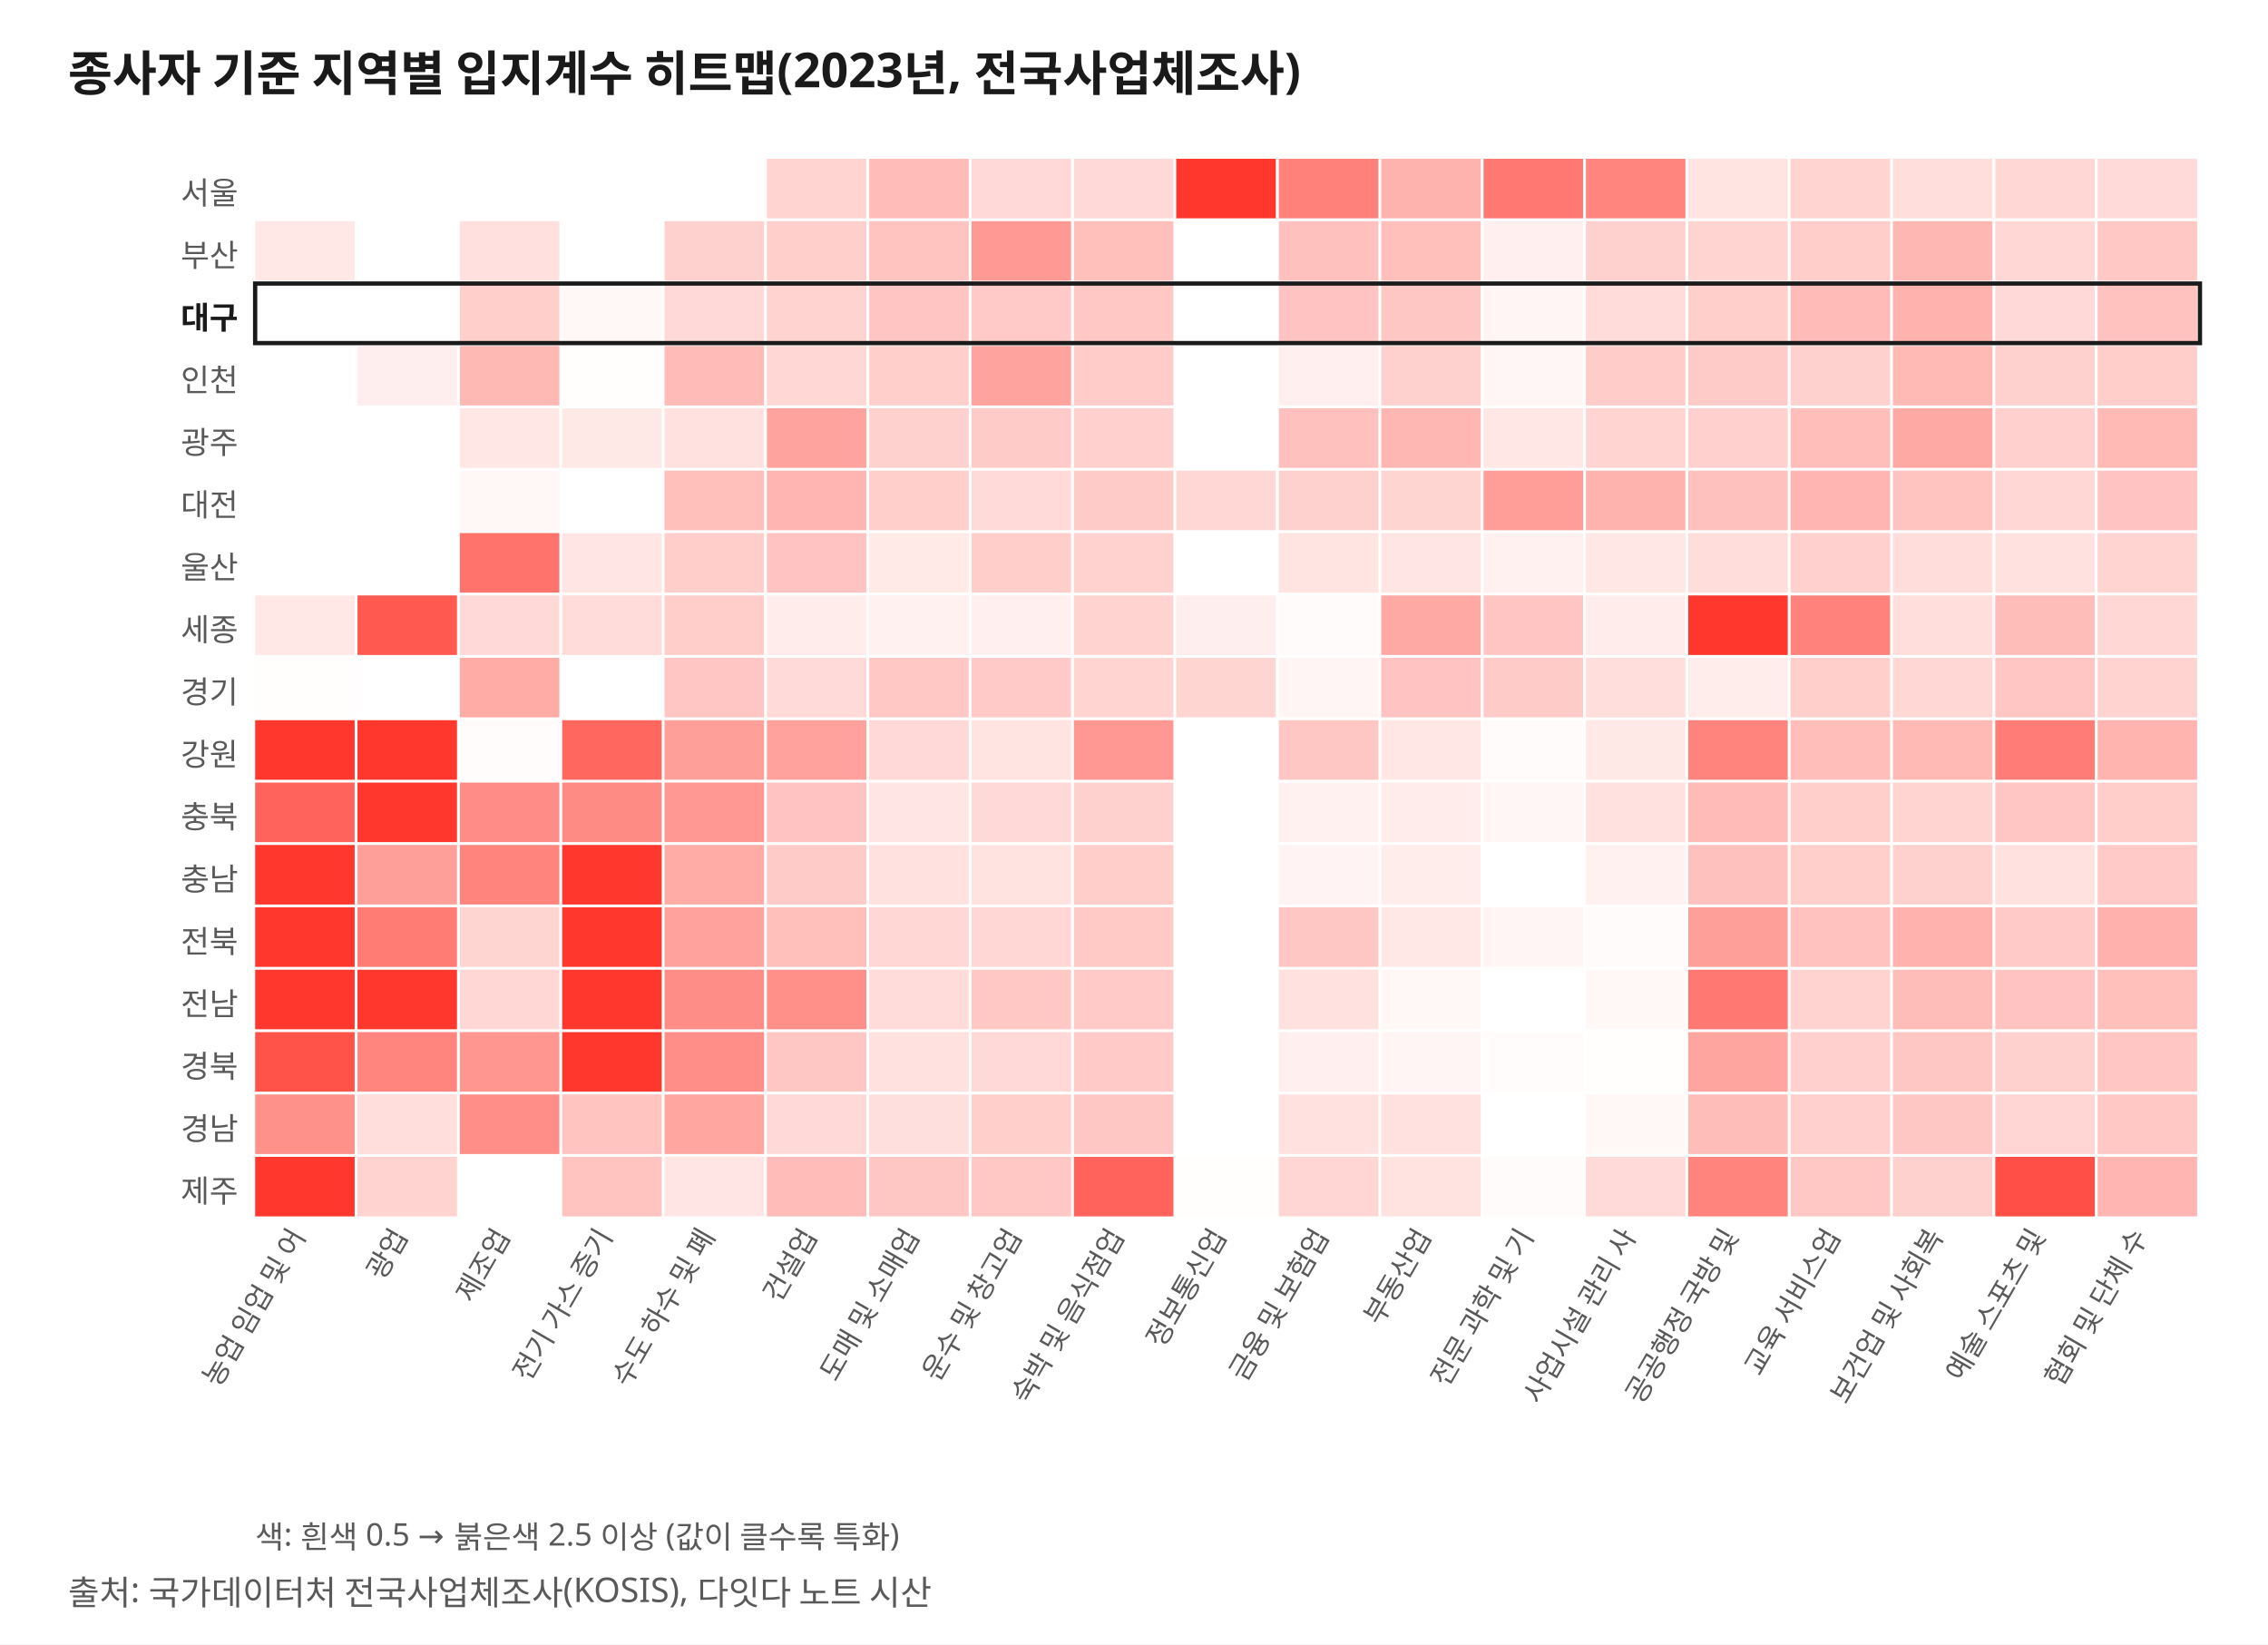
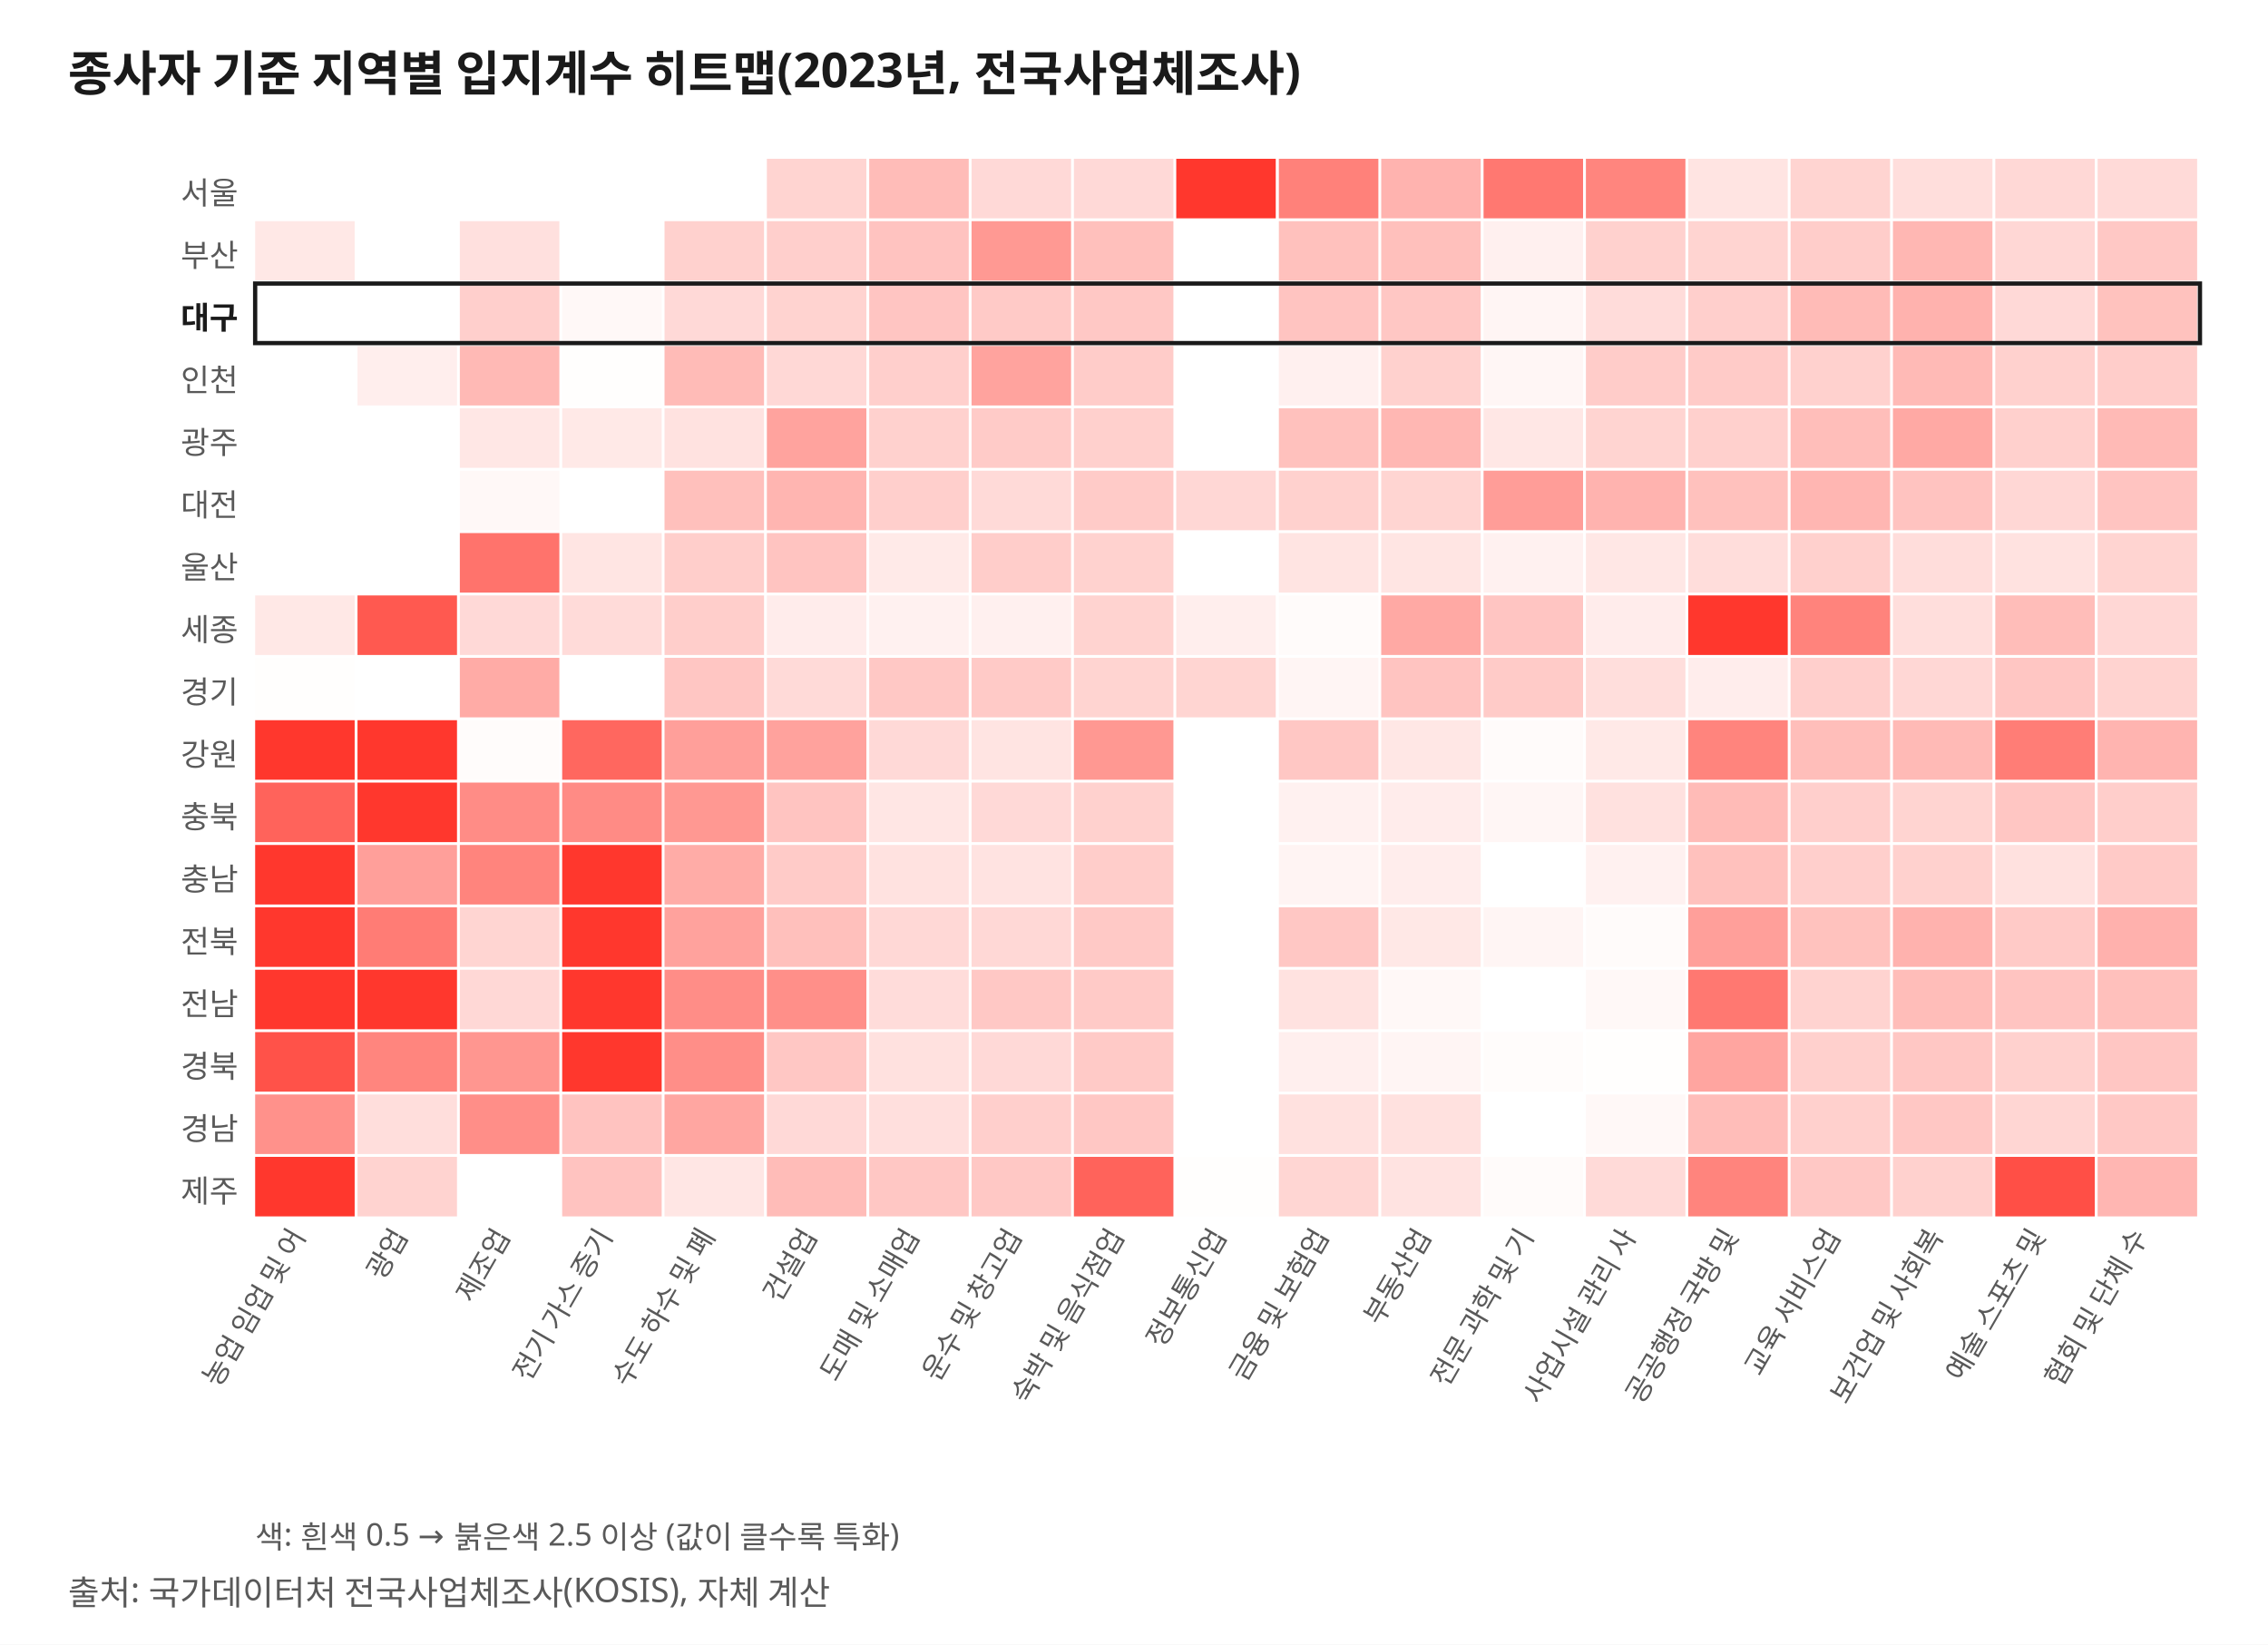
<svg xmlns="http://www.w3.org/2000/svg" width="800" height="580" viewBox="0 0 800 580" role="img" aria-label="종사자 기준 지역별 입지계수 히트맵(2023년, 전국사업체조사)">
  <rect width="800" height="580" fill="#ffffff" />
  <text x="24.0" y="32.0" font-size="17" fill="#1a1a1a" text-anchor="start" font-weight="700" font-family="'Pretendard Variable',Pretendard,'Malgun Gothic','Apple SD Gothic Neo',sans-serif">종사자 기준 지역별 입지계수 히트맵(2023년, 전국사업체조사)</text>
  <text x="84.0" y="72.0" font-size="11" fill="#595959" text-anchor="end" font-weight="400" font-family="'Pretendard Variable',Pretendard,'Malgun Gothic','Apple SD Gothic Neo',sans-serif">서울</text>
  <rect x="90.0" y="56" width="35.1" height="21" fill="rgb(255,255,255)" />
  <rect x="126.1" y="56" width="35.1" height="21" fill="rgb(255,255,255)" />
  <rect x="162.2" y="56" width="35.1" height="21" fill="rgb(255,255,255)" />
  <rect x="198.3" y="56" width="35.1" height="21" fill="rgb(255,255,255)" />
  <rect x="234.4" y="56" width="35.1" height="21" fill="rgb(255,255,255)" />
  <rect x="270.5" y="56" width="35.1" height="21" fill="rgb(255,212,209)" />
  <rect x="306.6" y="56" width="35.1" height="21" fill="rgb(255,188,184)" />
  <rect x="342.7" y="56" width="35.1" height="21" fill="rgb(255,217,215)" />
  <rect x="378.8" y="56" width="35.1" height="21" fill="rgb(255,217,215)" />
  <rect x="414.9" y="56" width="35.1" height="21" fill="rgb(255,55,45)" />
  <rect x="451.1" y="56" width="35.1" height="21" fill="rgb(255,129,122)" />
  <rect x="487.2" y="56" width="35.1" height="21" fill="rgb(255,179,175)" />
  <rect x="523.3" y="56" width="35.1" height="21" fill="rgb(255,120,113)" />
  <rect x="559.4" y="56" width="35.1" height="21" fill="rgb(255,133,126)" />
  <rect x="595.5" y="56" width="35.1" height="21" fill="rgb(255,228,226)" />
  <rect x="631.6" y="56" width="35.1" height="21" fill="rgb(255,212,209)" />
  <rect x="667.7" y="56" width="35.1" height="21" fill="rgb(255,222,220)" />
  <rect x="703.8" y="56" width="35.1" height="21" fill="rgb(255,216,214)" />
  <rect x="739.9" y="56" width="35.1" height="21" fill="rgb(255,218,216)" />
  <text x="84.0" y="94.0" font-size="11" fill="#595959" text-anchor="end" font-weight="400" font-family="'Pretendard Variable',Pretendard,'Malgun Gothic','Apple SD Gothic Neo',sans-serif">부산</text>
  <rect x="90.0" y="78" width="35.1" height="21" fill="rgb(255,232,230)" />
  <rect x="126.1" y="78" width="35.1" height="21" fill="rgb(255,255,255)" />
  <rect x="162.2" y="78" width="35.1" height="21" fill="rgb(255,224,222)" />
  <rect x="198.3" y="78" width="35.1" height="21" fill="rgb(255,255,255)" />
  <rect x="234.4" y="78" width="35.1" height="21" fill="rgb(255,209,206)" />
  <rect x="270.5" y="78" width="35.1" height="21" fill="rgb(255,207,204)" />
  <rect x="306.6" y="78" width="35.1" height="21" fill="rgb(255,195,192)" />
  <rect x="342.7" y="78" width="35.1" height="21" fill="rgb(255,153,147)" />
  <rect x="378.8" y="78" width="35.1" height="21" fill="rgb(255,192,188)" />
  <rect x="414.9" y="78" width="35.1" height="21" fill="rgb(255,255,255)" />
  <rect x="451.1" y="78" width="35.1" height="21" fill="rgb(255,193,189)" />
  <rect x="487.2" y="78" width="35.1" height="21" fill="rgb(255,192,188)" />
  <rect x="523.3" y="78" width="35.1" height="21" fill="rgb(255,240,239)" />
  <rect x="559.4" y="78" width="35.1" height="21" fill="rgb(255,209,206)" />
  <rect x="595.5" y="78" width="35.1" height="21" fill="rgb(255,212,209)" />
  <rect x="631.6" y="78" width="35.1" height="21" fill="rgb(255,205,202)" />
  <rect x="667.7" y="78" width="35.1" height="21" fill="rgb(255,183,179)" />
  <rect x="703.8" y="78" width="35.1" height="21" fill="rgb(255,215,213)" />
  <rect x="739.9" y="78" width="35.1" height="21" fill="rgb(255,200,197)" />
  <text x="84.0" y="116.0" font-size="11" fill="#1a1a1a" text-anchor="end" font-weight="700" font-family="'Pretendard Variable',Pretendard,'Malgun Gothic','Apple SD Gothic Neo',sans-serif">대구</text>
  <rect x="90.0" y="100" width="35.1" height="21" fill="rgb(255,255,255)" />
  <rect x="126.1" y="100" width="35.1" height="21" fill="rgb(255,255,255)" />
  <rect x="162.2" y="100" width="35.1" height="21" fill="rgb(255,207,204)" />
  <rect x="198.3" y="100" width="35.1" height="21" fill="rgb(255,248,247)" />
  <rect x="234.4" y="100" width="35.1" height="21" fill="rgb(255,217,215)" />
  <rect x="270.5" y="100" width="35.1" height="21" fill="rgb(255,211,208)" />
  <rect x="306.6" y="100" width="35.1" height="21" fill="rgb(255,197,194)" />
  <rect x="342.7" y="100" width="35.1" height="21" fill="rgb(255,202,199)" />
  <rect x="378.8" y="100" width="35.1" height="21" fill="rgb(255,200,197)" />
  <rect x="414.9" y="100" width="35.1" height="21" fill="rgb(255,255,255)" />
  <rect x="451.1" y="100" width="35.1" height="21" fill="rgb(255,196,193)" />
  <rect x="487.2" y="100" width="35.1" height="21" fill="rgb(255,199,196)" />
  <rect x="523.3" y="100" width="35.1" height="21" fill="rgb(255,245,244)" />
  <rect x="559.4" y="100" width="35.1" height="21" fill="rgb(255,220,218)" />
  <rect x="595.5" y="100" width="35.1" height="21" fill="rgb(255,207,204)" />
  <rect x="631.6" y="100" width="35.1" height="21" fill="rgb(255,187,183)" />
  <rect x="667.7" y="100" width="35.1" height="21" fill="rgb(255,178,174)" />
  <rect x="703.8" y="100" width="35.1" height="21" fill="rgb(255,217,215)" />
  <rect x="739.9" y="100" width="35.1" height="21" fill="rgb(255,194,190)" />
  <rect x="90" y="100" width="686.0" height="21" fill="none" stroke="#1a1a1a" stroke-width="1.5" />
  <text x="84.0" y="138.0" font-size="11" fill="#595959" text-anchor="end" font-weight="400" font-family="'Pretendard Variable',Pretendard,'Malgun Gothic','Apple SD Gothic Neo',sans-serif">인천</text>
  <rect x="90.0" y="122" width="35.1" height="21" fill="rgb(255,255,255)" />
  <rect x="126.1" y="122" width="35.1" height="21" fill="rgb(255,238,237)" />
  <rect x="162.2" y="122" width="35.1" height="21" fill="rgb(255,185,181)" />
  <rect x="198.3" y="122" width="35.1" height="21" fill="rgb(255,254,253)" />
  <rect x="234.4" y="122" width="35.1" height="21" fill="rgb(255,187,183)" />
  <rect x="270.5" y="122" width="35.1" height="21" fill="rgb(255,216,214)" />
  <rect x="306.6" y="122" width="35.1" height="21" fill="rgb(255,207,204)" />
  <rect x="342.7" y="122" width="35.1" height="21" fill="rgb(255,163,158)" />
  <rect x="378.8" y="122" width="35.1" height="21" fill="rgb(255,204,201)" />
  <rect x="414.9" y="122" width="35.1" height="21" fill="rgb(255,255,255)" />
  <rect x="451.1" y="122" width="35.1" height="21" fill="rgb(255,240,239)" />
  <rect x="487.2" y="122" width="35.1" height="21" fill="rgb(255,209,206)" />
  <rect x="523.3" y="122" width="35.1" height="21" fill="rgb(255,246,245)" />
  <rect x="559.4" y="122" width="35.1" height="21" fill="rgb(255,204,201)" />
  <rect x="595.5" y="122" width="35.1" height="21" fill="rgb(255,203,200)" />
  <rect x="631.6" y="122" width="35.1" height="21" fill="rgb(255,209,206)" />
  <rect x="667.7" y="122" width="35.1" height="21" fill="rgb(255,186,182)" />
  <rect x="703.8" y="122" width="35.1" height="21" fill="rgb(255,209,206)" />
  <rect x="739.9" y="122" width="35.1" height="21" fill="rgb(255,205,202)" />
  <text x="84.0" y="160.0" font-size="11" fill="#595959" text-anchor="end" font-weight="400" font-family="'Pretendard Variable',Pretendard,'Malgun Gothic','Apple SD Gothic Neo',sans-serif">광주</text>
  <rect x="90.0" y="144" width="35.1" height="21" fill="rgb(255,255,255)" />
  <rect x="126.1" y="144" width="35.1" height="21" fill="rgb(255,255,255)" />
  <rect x="162.2" y="144" width="35.1" height="21" fill="rgb(255,231,229)" />
  <rect x="198.3" y="144" width="35.1" height="21" fill="rgb(255,233,231)" />
  <rect x="234.4" y="144" width="35.1" height="21" fill="rgb(255,226,224)" />
  <rect x="270.5" y="144" width="35.1" height="21" fill="rgb(255,163,158)" />
  <rect x="306.6" y="144" width="35.1" height="21" fill="rgb(255,209,206)" />
  <rect x="342.7" y="144" width="35.1" height="21" fill="rgb(255,203,200)" />
  <rect x="378.8" y="144" width="35.1" height="21" fill="rgb(255,208,205)" />
  <rect x="414.9" y="144" width="35.1" height="21" fill="rgb(255,255,255)" />
  <rect x="451.1" y="144" width="35.1" height="21" fill="rgb(255,193,189)" />
  <rect x="487.2" y="144" width="35.1" height="21" fill="rgb(255,183,179)" />
  <rect x="523.3" y="144" width="35.1" height="21" fill="rgb(255,231,229)" />
  <rect x="559.4" y="144" width="35.1" height="21" fill="rgb(255,212,209)" />
  <rect x="595.5" y="144" width="35.1" height="21" fill="rgb(255,208,205)" />
  <rect x="631.6" y="144" width="35.1" height="21" fill="rgb(255,190,186)" />
  <rect x="667.7" y="144" width="35.1" height="21" fill="rgb(255,169,164)" />
  <rect x="703.8" y="144" width="35.1" height="21" fill="rgb(255,208,205)" />
  <rect x="739.9" y="144" width="35.1" height="21" fill="rgb(255,186,182)" />
  <text x="84.0" y="182.0" font-size="11" fill="#595959" text-anchor="end" font-weight="400" font-family="'Pretendard Variable',Pretendard,'Malgun Gothic','Apple SD Gothic Neo',sans-serif">대전</text>
  <rect x="90.0" y="166" width="35.1" height="21" fill="rgb(255,255,255)" />
  <rect x="126.1" y="166" width="35.1" height="21" fill="rgb(255,255,255)" />
  <rect x="162.2" y="166" width="35.1" height="21" fill="rgb(255,248,247)" />
  <rect x="198.3" y="166" width="35.1" height="21" fill="rgb(255,255,255)" />
  <rect x="234.4" y="166" width="35.1" height="21" fill="rgb(255,192,188)" />
  <rect x="270.5" y="166" width="35.1" height="21" fill="rgb(255,181,177)" />
  <rect x="306.6" y="166" width="35.1" height="21" fill="rgb(255,207,204)" />
  <rect x="342.7" y="166" width="35.1" height="21" fill="rgb(255,218,216)" />
  <rect x="378.8" y="166" width="35.1" height="21" fill="rgb(255,203,200)" />
  <rect x="414.9" y="166" width="35.1" height="21" fill="rgb(255,215,213)" />
  <rect x="451.1" y="166" width="35.1" height="21" fill="rgb(255,209,206)" />
  <rect x="487.2" y="166" width="35.1" height="21" fill="rgb(255,213,210)" />
  <rect x="523.3" y="166" width="35.1" height="21" fill="rgb(255,157,152)" />
  <rect x="559.4" y="166" width="35.1" height="21" fill="rgb(255,179,175)" />
  <rect x="595.5" y="166" width="35.1" height="21" fill="rgb(255,193,189)" />
  <rect x="631.6" y="166" width="35.1" height="21" fill="rgb(255,182,178)" />
  <rect x="667.7" y="166" width="35.1" height="21" fill="rgb(255,195,192)" />
  <rect x="703.8" y="166" width="35.1" height="21" fill="rgb(255,215,213)" />
  <rect x="739.9" y="166" width="35.1" height="21" fill="rgb(255,196,193)" />
  <text x="84.0" y="204.0" font-size="11" fill="#595959" text-anchor="end" font-weight="400" font-family="'Pretendard Variable',Pretendard,'Malgun Gothic','Apple SD Gothic Neo',sans-serif">울산</text>
  <rect x="90.0" y="188" width="35.1" height="21" fill="rgb(255,255,255)" />
  <rect x="126.1" y="188" width="35.1" height="21" fill="rgb(255,255,255)" />
  <rect x="162.2" y="188" width="35.1" height="21" fill="rgb(255,115,108)" />
  <rect x="198.3" y="188" width="35.1" height="21" fill="rgb(255,229,227)" />
  <rect x="234.4" y="188" width="35.1" height="21" fill="rgb(255,206,203)" />
  <rect x="270.5" y="188" width="35.1" height="21" fill="rgb(255,196,193)" />
  <rect x="306.6" y="188" width="35.1" height="21" fill="rgb(255,234,232)" />
  <rect x="342.7" y="188" width="35.1" height="21" fill="rgb(255,205,202)" />
  <rect x="378.8" y="188" width="35.1" height="21" fill="rgb(255,210,207)" />
  <rect x="414.9" y="188" width="35.1" height="21" fill="rgb(255,255,255)" />
  <rect x="451.1" y="188" width="35.1" height="21" fill="rgb(255,228,226)" />
  <rect x="487.2" y="188" width="35.1" height="21" fill="rgb(255,229,227)" />
  <rect x="523.3" y="188" width="35.1" height="21" fill="rgb(255,241,240)" />
  <rect x="559.4" y="188" width="35.1" height="21" fill="rgb(255,231,229)" />
  <rect x="595.5" y="188" width="35.1" height="21" fill="rgb(255,221,219)" />
  <rect x="631.6" y="188" width="35.1" height="21" fill="rgb(255,208,205)" />
  <rect x="667.7" y="188" width="35.1" height="21" fill="rgb(255,221,219)" />
  <rect x="703.8" y="188" width="35.1" height="21" fill="rgb(255,226,224)" />
  <rect x="739.9" y="188" width="35.1" height="21" fill="rgb(255,212,209)" />
  <text x="84.0" y="226.0" font-size="11" fill="#595959" text-anchor="end" font-weight="400" font-family="'Pretendard Variable',Pretendard,'Malgun Gothic','Apple SD Gothic Neo',sans-serif">세종</text>
  <rect x="90.0" y="210" width="35.1" height="21" fill="rgb(255,232,230)" />
  <rect x="126.1" y="210" width="35.1" height="21" fill="rgb(255,89,80)" />
  <rect x="162.2" y="210" width="35.1" height="21" fill="rgb(255,217,215)" />
  <rect x="198.3" y="210" width="35.1" height="21" fill="rgb(255,219,217)" />
  <rect x="234.4" y="210" width="35.1" height="21" fill="rgb(255,206,203)" />
  <rect x="270.5" y="210" width="35.1" height="21" fill="rgb(255,236,235)" />
  <rect x="306.6" y="210" width="35.1" height="21" fill="rgb(255,241,240)" />
  <rect x="342.7" y="210" width="35.1" height="21" fill="rgb(255,240,239)" />
  <rect x="378.8" y="210" width="35.1" height="21" fill="rgb(255,211,208)" />
  <rect x="414.9" y="210" width="35.1" height="21" fill="rgb(255,238,237)" />
  <rect x="451.1" y="210" width="35.1" height="21" fill="rgb(255,251,250)" />
  <rect x="487.2" y="210" width="35.1" height="21" fill="rgb(255,169,164)" />
  <rect x="523.3" y="210" width="35.1" height="21" fill="rgb(255,197,194)" />
  <rect x="559.4" y="210" width="35.1" height="21" fill="rgb(255,236,235)" />
  <rect x="595.5" y="210" width="35.1" height="21" fill="rgb(255,55,45)" />
  <rect x="631.6" y="210" width="35.1" height="21" fill="rgb(255,131,124)" />
  <rect x="667.7" y="210" width="35.1" height="21" fill="rgb(255,222,220)" />
  <rect x="703.8" y="210" width="35.1" height="21" fill="rgb(255,189,185)" />
  <rect x="739.9" y="210" width="35.1" height="21" fill="rgb(255,215,213)" />
  <text x="84.0" y="248.0" font-size="11" fill="#595959" text-anchor="end" font-weight="400" font-family="'Pretendard Variable',Pretendard,'Malgun Gothic','Apple SD Gothic Neo',sans-serif">경기</text>
  <rect x="90.0" y="232" width="35.1" height="21" fill="rgb(255,254,253)" />
  <rect x="126.1" y="232" width="35.1" height="21" fill="rgb(255,255,255)" />
  <rect x="162.2" y="232" width="35.1" height="21" fill="rgb(255,171,166)" />
  <rect x="198.3" y="232" width="35.1" height="21" fill="rgb(255,255,255)" />
  <rect x="234.4" y="232" width="35.1" height="21" fill="rgb(255,198,195)" />
  <rect x="270.5" y="232" width="35.1" height="21" fill="rgb(255,218,216)" />
  <rect x="306.6" y="232" width="35.1" height="21" fill="rgb(255,200,197)" />
  <rect x="342.7" y="232" width="35.1" height="21" fill="rgb(255,202,199)" />
  <rect x="378.8" y="232" width="35.1" height="21" fill="rgb(255,212,209)" />
  <rect x="414.9" y="232" width="35.1" height="21" fill="rgb(255,213,210)" />
  <rect x="451.1" y="232" width="35.1" height="21" fill="rgb(255,245,244)" />
  <rect x="487.2" y="232" width="35.1" height="21" fill="rgb(255,196,193)" />
  <rect x="523.3" y="232" width="35.1" height="21" fill="rgb(255,203,200)" />
  <rect x="559.4" y="232" width="35.1" height="21" fill="rgb(255,222,220)" />
  <rect x="595.5" y="232" width="35.1" height="21" fill="rgb(255,237,236)" />
  <rect x="631.6" y="232" width="35.1" height="21" fill="rgb(255,207,204)" />
  <rect x="667.7" y="232" width="35.1" height="21" fill="rgb(255,215,213)" />
  <rect x="703.8" y="232" width="35.1" height="21" fill="rgb(255,198,195)" />
  <rect x="739.9" y="232" width="35.1" height="21" fill="rgb(255,211,208)" />
  <text x="84.0" y="270.0" font-size="11" fill="#595959" text-anchor="end" font-weight="400" font-family="'Pretendard Variable',Pretendard,'Malgun Gothic','Apple SD Gothic Neo',sans-serif">강원</text>
  <rect x="90.0" y="254" width="35.1" height="21" fill="rgb(255,55,45)" />
  <rect x="126.1" y="254" width="35.1" height="21" fill="rgb(255,55,45)" />
  <rect x="162.2" y="254" width="35.1" height="21" fill="rgb(255,252,251)" />
  <rect x="198.3" y="254" width="35.1" height="21" fill="rgb(255,103,95)" />
  <rect x="234.4" y="254" width="35.1" height="21" fill="rgb(255,159,154)" />
  <rect x="270.5" y="254" width="35.1" height="21" fill="rgb(255,162,157)" />
  <rect x="306.6" y="254" width="35.1" height="21" fill="rgb(255,217,215)" />
  <rect x="342.7" y="254" width="35.1" height="21" fill="rgb(255,228,226)" />
  <rect x="378.8" y="254" width="35.1" height="21" fill="rgb(255,152,146)" />
  <rect x="414.9" y="254" width="35.1" height="21" fill="rgb(255,255,255)" />
  <rect x="451.1" y="254" width="35.1" height="21" fill="rgb(255,199,196)" />
  <rect x="487.2" y="254" width="35.1" height="21" fill="rgb(255,231,229)" />
  <rect x="523.3" y="254" width="35.1" height="21" fill="rgb(255,251,250)" />
  <rect x="559.4" y="254" width="35.1" height="21" fill="rgb(255,233,231)" />
  <rect x="595.5" y="254" width="35.1" height="21" fill="rgb(255,132,125)" />
  <rect x="631.6" y="254" width="35.1" height="21" fill="rgb(255,190,186)" />
  <rect x="667.7" y="254" width="35.1" height="21" fill="rgb(255,186,182)" />
  <rect x="703.8" y="254" width="35.1" height="21" fill="rgb(255,125,118)" />
  <rect x="739.9" y="254" width="35.1" height="21" fill="rgb(255,180,176)" />
  <text x="84.0" y="292.0" font-size="11" fill="#595959" text-anchor="end" font-weight="400" font-family="'Pretendard Variable',Pretendard,'Malgun Gothic','Apple SD Gothic Neo',sans-serif">충북</text>
  <rect x="90.0" y="276" width="35.1" height="21" fill="rgb(255,99,91)" />
  <rect x="126.1" y="276" width="35.1" height="21" fill="rgb(255,55,45)" />
  <rect x="162.2" y="276" width="35.1" height="21" fill="rgb(255,140,134)" />
  <rect x="198.3" y="276" width="35.1" height="21" fill="rgb(255,139,133)" />
  <rect x="234.4" y="276" width="35.1" height="21" fill="rgb(255,152,146)" />
  <rect x="270.5" y="276" width="35.1" height="21" fill="rgb(255,196,193)" />
  <rect x="306.6" y="276" width="35.1" height="21" fill="rgb(255,230,228)" />
  <rect x="342.7" y="276" width="35.1" height="21" fill="rgb(255,217,215)" />
  <rect x="378.8" y="276" width="35.1" height="21" fill="rgb(255,209,206)" />
  <rect x="414.9" y="276" width="35.1" height="21" fill="rgb(255,255,255)" />
  <rect x="451.1" y="276" width="35.1" height="21" fill="rgb(255,241,240)" />
  <rect x="487.2" y="276" width="35.1" height="21" fill="rgb(255,236,235)" />
  <rect x="523.3" y="276" width="35.1" height="21" fill="rgb(255,246,245)" />
  <rect x="559.4" y="276" width="35.1" height="21" fill="rgb(255,225,223)" />
  <rect x="595.5" y="276" width="35.1" height="21" fill="rgb(255,187,183)" />
  <rect x="631.6" y="276" width="35.1" height="21" fill="rgb(255,207,204)" />
  <rect x="667.7" y="276" width="35.1" height="21" fill="rgb(255,212,209)" />
  <rect x="703.8" y="276" width="35.1" height="21" fill="rgb(255,198,195)" />
  <rect x="739.9" y="276" width="35.1" height="21" fill="rgb(255,206,203)" />
  <text x="84.0" y="314.0" font-size="11" fill="#595959" text-anchor="end" font-weight="400" font-family="'Pretendard Variable',Pretendard,'Malgun Gothic','Apple SD Gothic Neo',sans-serif">충남</text>
  <rect x="90.0" y="298" width="35.1" height="21" fill="rgb(255,55,45)" />
  <rect x="126.1" y="298" width="35.1" height="21" fill="rgb(255,159,154)" />
  <rect x="162.2" y="298" width="35.1" height="21" fill="rgb(255,132,125)" />
  <rect x="198.3" y="298" width="35.1" height="21" fill="rgb(255,55,45)" />
  <rect x="234.4" y="298" width="35.1" height="21" fill="rgb(255,172,167)" />
  <rect x="270.5" y="298" width="35.1" height="21" fill="rgb(255,203,200)" />
  <rect x="306.6" y="298" width="35.1" height="21" fill="rgb(255,226,224)" />
  <rect x="342.7" y="298" width="35.1" height="21" fill="rgb(255,227,225)" />
  <rect x="378.8" y="298" width="35.1" height="21" fill="rgb(255,205,202)" />
  <rect x="414.9" y="298" width="35.1" height="21" fill="rgb(255,255,255)" />
  <rect x="451.1" y="298" width="35.1" height="21" fill="rgb(255,244,243)" />
  <rect x="487.2" y="298" width="35.1" height="21" fill="rgb(255,237,236)" />
  <rect x="523.3" y="298" width="35.1" height="21" fill="rgb(255,255,255)" />
  <rect x="559.4" y="298" width="35.1" height="21" fill="rgb(255,241,240)" />
  <rect x="595.5" y="298" width="35.1" height="21" fill="rgb(255,193,189)" />
  <rect x="631.6" y="298" width="35.1" height="21" fill="rgb(255,207,204)" />
  <rect x="667.7" y="298" width="35.1" height="21" fill="rgb(255,209,206)" />
  <rect x="703.8" y="298" width="35.1" height="21" fill="rgb(255,225,223)" />
  <rect x="739.9" y="298" width="35.1" height="21" fill="rgb(255,202,199)" />
  <text x="84.0" y="336.0" font-size="11" fill="#595959" text-anchor="end" font-weight="400" font-family="'Pretendard Variable',Pretendard,'Malgun Gothic','Apple SD Gothic Neo',sans-serif">전북</text>
  <rect x="90.0" y="320" width="35.1" height="21" fill="rgb(255,55,45)" />
  <rect x="126.1" y="320" width="35.1" height="21" fill="rgb(255,124,117)" />
  <rect x="162.2" y="320" width="35.1" height="21" fill="rgb(255,213,210)" />
  <rect x="198.3" y="320" width="35.1" height="21" fill="rgb(255,55,45)" />
  <rect x="234.4" y="320" width="35.1" height="21" fill="rgb(255,162,157)" />
  <rect x="270.5" y="320" width="35.1" height="21" fill="rgb(255,192,188)" />
  <rect x="306.6" y="320" width="35.1" height="21" fill="rgb(255,216,214)" />
  <rect x="342.7" y="320" width="35.1" height="21" fill="rgb(255,216,214)" />
  <rect x="378.8" y="320" width="35.1" height="21" fill="rgb(255,201,198)" />
  <rect x="414.9" y="320" width="35.1" height="21" fill="rgb(255,255,255)" />
  <rect x="451.1" y="320" width="35.1" height="21" fill="rgb(255,199,196)" />
  <rect x="487.2" y="320" width="35.1" height="21" fill="rgb(255,232,230)" />
  <rect x="523.3" y="320" width="35.1" height="21" fill="rgb(255,245,244)" />
  <rect x="559.4" y="320" width="35.1" height="21" fill="rgb(255,251,250)" />
  <rect x="595.5" y="320" width="35.1" height="21" fill="rgb(255,159,154)" />
  <rect x="631.6" y="320" width="35.1" height="21" fill="rgb(255,194,190)" />
  <rect x="667.7" y="320" width="35.1" height="21" fill="rgb(255,178,174)" />
  <rect x="703.8" y="320" width="35.1" height="21" fill="rgb(255,202,199)" />
  <rect x="739.9" y="320" width="35.1" height="21" fill="rgb(255,177,173)" />
  <text x="84.0" y="358.0" font-size="11" fill="#595959" text-anchor="end" font-weight="400" font-family="'Pretendard Variable',Pretendard,'Malgun Gothic','Apple SD Gothic Neo',sans-serif">전남</text>
  <rect x="90.0" y="342" width="35.1" height="21" fill="rgb(255,55,45)" />
  <rect x="126.1" y="342" width="35.1" height="21" fill="rgb(255,55,45)" />
  <rect x="162.2" y="342" width="35.1" height="21" fill="rgb(255,216,214)" />
  <rect x="198.3" y="342" width="35.1" height="21" fill="rgb(255,55,45)" />
  <rect x="234.4" y="342" width="35.1" height="21" fill="rgb(255,141,135)" />
  <rect x="270.5" y="342" width="35.1" height="21" fill="rgb(255,143,137)" />
  <rect x="306.6" y="342" width="35.1" height="21" fill="rgb(255,220,218)" />
  <rect x="342.7" y="342" width="35.1" height="21" fill="rgb(255,200,197)" />
  <rect x="378.8" y="342" width="35.1" height="21" fill="rgb(255,202,199)" />
  <rect x="414.9" y="342" width="35.1" height="21" fill="rgb(255,255,255)" />
  <rect x="451.1" y="342" width="35.1" height="21" fill="rgb(255,226,224)" />
  <rect x="487.2" y="342" width="35.1" height="21" fill="rgb(255,248,247)" />
  <rect x="523.3" y="342" width="35.1" height="21" fill="rgb(255,255,255)" />
  <rect x="559.4" y="342" width="35.1" height="21" fill="rgb(255,248,247)" />
  <rect x="595.5" y="342" width="35.1" height="21" fill="rgb(255,120,113)" />
  <rect x="631.6" y="342" width="35.1" height="21" fill="rgb(255,211,208)" />
  <rect x="667.7" y="342" width="35.1" height="21" fill="rgb(255,189,185)" />
  <rect x="703.8" y="342" width="35.1" height="21" fill="rgb(255,196,193)" />
  <rect x="739.9" y="342" width="35.1" height="21" fill="rgb(255,192,188)" />
  <text x="84.0" y="380.0" font-size="11" fill="#595959" text-anchor="end" font-weight="400" font-family="'Pretendard Variable',Pretendard,'Malgun Gothic','Apple SD Gothic Neo',sans-serif">경북</text>
  <rect x="90.0" y="364" width="35.1" height="21" fill="rgb(255,82,73)" />
  <rect x="126.1" y="364" width="35.1" height="21" fill="rgb(255,133,126)" />
  <rect x="162.2" y="364" width="35.1" height="21" fill="rgb(255,150,144)" />
  <rect x="198.3" y="364" width="35.1" height="21" fill="rgb(255,55,45)" />
  <rect x="234.4" y="364" width="35.1" height="21" fill="rgb(255,142,136)" />
  <rect x="270.5" y="364" width="35.1" height="21" fill="rgb(255,199,196)" />
  <rect x="306.6" y="364" width="35.1" height="21" fill="rgb(255,225,223)" />
  <rect x="342.7" y="364" width="35.1" height="21" fill="rgb(255,217,215)" />
  <rect x="378.8" y="364" width="35.1" height="21" fill="rgb(255,202,199)" />
  <rect x="414.9" y="364" width="35.1" height="21" fill="rgb(255,255,255)" />
  <rect x="451.1" y="364" width="35.1" height="21" fill="rgb(255,239,238)" />
  <rect x="487.2" y="364" width="35.1" height="21" fill="rgb(255,245,244)" />
  <rect x="523.3" y="364" width="35.1" height="21" fill="rgb(255,252,251)" />
  <rect x="559.4" y="364" width="35.1" height="21" fill="rgb(255,254,253)" />
  <rect x="595.5" y="364" width="35.1" height="21" fill="rgb(255,165,160)" />
  <rect x="631.6" y="364" width="35.1" height="21" fill="rgb(255,208,205)" />
  <rect x="667.7" y="364" width="35.1" height="21" fill="rgb(255,199,196)" />
  <rect x="703.8" y="364" width="35.1" height="21" fill="rgb(255,209,206)" />
  <rect x="739.9" y="364" width="35.1" height="21" fill="rgb(255,198,195)" />
  <text x="84.0" y="402.0" font-size="11" fill="#595959" text-anchor="end" font-weight="400" font-family="'Pretendard Variable',Pretendard,'Malgun Gothic','Apple SD Gothic Neo',sans-serif">경남</text>
  <rect x="90.0" y="386" width="35.1" height="21" fill="rgb(255,145,139)" />
  <rect x="126.1" y="386" width="35.1" height="21" fill="rgb(255,222,220)" />
  <rect x="162.2" y="386" width="35.1" height="21" fill="rgb(255,142,136)" />
  <rect x="198.3" y="386" width="35.1" height="21" fill="rgb(255,195,192)" />
  <rect x="234.4" y="386" width="35.1" height="21" fill="rgb(255,166,161)" />
  <rect x="270.5" y="386" width="35.1" height="21" fill="rgb(255,217,215)" />
  <rect x="306.6" y="386" width="35.1" height="21" fill="rgb(255,223,221)" />
  <rect x="342.7" y="386" width="35.1" height="21" fill="rgb(255,207,204)" />
  <rect x="378.8" y="386" width="35.1" height="21" fill="rgb(255,199,196)" />
  <rect x="414.9" y="386" width="35.1" height="21" fill="rgb(255,255,255)" />
  <rect x="451.1" y="386" width="35.1" height="21" fill="rgb(255,225,223)" />
  <rect x="487.2" y="386" width="35.1" height="21" fill="rgb(255,225,223)" />
  <rect x="523.3" y="386" width="35.1" height="21" fill="rgb(255,255,255)" />
  <rect x="559.4" y="386" width="35.1" height="21" fill="rgb(255,248,247)" />
  <rect x="595.5" y="386" width="35.1" height="21" fill="rgb(255,189,185)" />
  <rect x="631.6" y="386" width="35.1" height="21" fill="rgb(255,208,205)" />
  <rect x="667.7" y="386" width="35.1" height="21" fill="rgb(255,199,196)" />
  <rect x="703.8" y="386" width="35.1" height="21" fill="rgb(255,214,211)" />
  <rect x="739.9" y="386" width="35.1" height="21" fill="rgb(255,200,197)" />
  <text x="84.0" y="424.0" font-size="11" fill="#595959" text-anchor="end" font-weight="400" font-family="'Pretendard Variable',Pretendard,'Malgun Gothic','Apple SD Gothic Neo',sans-serif">제주</text>
  <rect x="90.0" y="408" width="35.1" height="21" fill="rgb(255,55,45)" />
  <rect x="126.1" y="408" width="35.1" height="21" fill="rgb(255,211,208)" />
  <rect x="162.2" y="408" width="35.1" height="21" fill="rgb(255,255,255)" />
  <rect x="198.3" y="408" width="35.1" height="21" fill="rgb(255,195,192)" />
  <rect x="234.4" y="408" width="35.1" height="21" fill="rgb(255,230,228)" />
  <rect x="270.5" y="408" width="35.1" height="21" fill="rgb(255,188,184)" />
  <rect x="306.6" y="408" width="35.1" height="21" fill="rgb(255,199,196)" />
  <rect x="342.7" y="408" width="35.1" height="21" fill="rgb(255,200,197)" />
  <rect x="378.8" y="408" width="35.1" height="21" fill="rgb(255,99,91)" />
  <rect x="414.9" y="408" width="35.1" height="21" fill="rgb(255,254,253)" />
  <rect x="451.1" y="408" width="35.1" height="21" fill="rgb(255,214,211)" />
  <rect x="487.2" y="408" width="35.1" height="21" fill="rgb(255,227,225)" />
  <rect x="523.3" y="408" width="35.1" height="21" fill="rgb(255,251,250)" />
  <rect x="559.4" y="408" width="35.1" height="21" fill="rgb(255,218,216)" />
  <rect x="595.5" y="408" width="35.1" height="21" fill="rgb(255,132,125)" />
  <rect x="631.6" y="408" width="35.1" height="21" fill="rgb(255,200,197)" />
  <rect x="667.7" y="408" width="35.1" height="21" fill="rgb(255,209,206)" />
  <rect x="703.8" y="408" width="35.1" height="21" fill="rgb(255,79,70)" />
  <rect x="739.9" y="408" width="35.1" height="21" fill="rgb(255,182,178)" />
  <text x="108.1" y="436" font-size="10" fill="#595959" text-anchor="end" transform="rotate(-60 108.1,436)" font-family="'Pretendard Variable',Pretendard,'Malgun Gothic','Apple SD Gothic Neo',sans-serif">농업 임업 및 어</text>
  <text x="144.2" y="436" font-size="10" fill="#595959" text-anchor="end" transform="rotate(-60 144.2,436)" font-family="'Pretendard Variable',Pretendard,'Malgun Gothic','Apple SD Gothic Neo',sans-serif">광업</text>
  <text x="180.3" y="436" font-size="10" fill="#595959" text-anchor="end" transform="rotate(-60 180.3,436)" font-family="'Pretendard Variable',Pretendard,'Malgun Gothic','Apple SD Gothic Neo',sans-serif">제조업</text>
  <text x="216.4" y="436" font-size="10" fill="#595959" text-anchor="end" transform="rotate(-60 216.4,436)" font-family="'Pretendard Variable',Pretendard,'Malgun Gothic','Apple SD Gothic Neo',sans-serif">전기 가스 증기 </text>
  <text x="252.5" y="436" font-size="10" fill="#595959" text-anchor="end" transform="rotate(-60 252.5,436)" font-family="'Pretendard Variable',Pretendard,'Malgun Gothic','Apple SD Gothic Neo',sans-serif">수도 하수 및 폐</text>
  <text x="288.6" y="436" font-size="10" fill="#595959" text-anchor="end" transform="rotate(-60 288.6,436)" font-family="'Pretendard Variable',Pretendard,'Malgun Gothic','Apple SD Gothic Neo',sans-serif">건설업</text>
  <text x="324.7" y="436" font-size="10" fill="#595959" text-anchor="end" transform="rotate(-60 324.7,436)" font-family="'Pretendard Variable',Pretendard,'Malgun Gothic','Apple SD Gothic Neo',sans-serif">도매 및 소매업</text>
  <text x="360.8" y="436" font-size="10" fill="#595959" text-anchor="end" transform="rotate(-60 360.8,436)" font-family="'Pretendard Variable',Pretendard,'Malgun Gothic','Apple SD Gothic Neo',sans-serif">운수 및 창고업</text>
  <text x="396.9" y="436" font-size="10" fill="#595959" text-anchor="end" transform="rotate(-60 396.9,436)" font-family="'Pretendard Variable',Pretendard,'Malgun Gothic','Apple SD Gothic Neo',sans-serif">숙박 및 음식점업</text>
  <text x="433.0" y="436" font-size="10" fill="#595959" text-anchor="end" transform="rotate(-60 433.0,436)" font-family="'Pretendard Variable',Pretendard,'Malgun Gothic','Apple SD Gothic Neo',sans-serif">정보통신업</text>
  <text x="469.1" y="436" font-size="10" fill="#595959" text-anchor="end" transform="rotate(-60 469.1,436)" font-family="'Pretendard Variable',Pretendard,'Malgun Gothic','Apple SD Gothic Neo',sans-serif">금융 및 보험업</text>
  <text x="505.2" y="436" font-size="10" fill="#595959" text-anchor="end" transform="rotate(-60 505.2,436)" font-family="'Pretendard Variable',Pretendard,'Malgun Gothic','Apple SD Gothic Neo',sans-serif">부동산업</text>
  <text x="541.3" y="436" font-size="10" fill="#595959" text-anchor="end" transform="rotate(-60 541.3,436)" font-family="'Pretendard Variable',Pretendard,'Malgun Gothic','Apple SD Gothic Neo',sans-serif">전문 과학 및 기</text>
  <text x="577.4" y="436" font-size="10" fill="#595959" text-anchor="end" transform="rotate(-60 577.4,436)" font-family="'Pretendard Variable',Pretendard,'Malgun Gothic','Apple SD Gothic Neo',sans-serif">사업시설 관리 사</text>
  <text x="613.5" y="436" font-size="10" fill="#595959" text-anchor="end" transform="rotate(-60 613.5,436)" font-family="'Pretendard Variable',Pretendard,'Malgun Gothic','Apple SD Gothic Neo',sans-serif">공공행정 국방 및</text>
  <text x="649.6" y="436" font-size="10" fill="#595959" text-anchor="end" transform="rotate(-60 649.6,436)" font-family="'Pretendard Variable',Pretendard,'Malgun Gothic','Apple SD Gothic Neo',sans-serif">교육 서비스업</text>
  <text x="685.7" y="436" font-size="10" fill="#595959" text-anchor="end" transform="rotate(-60 685.7,436)" font-family="'Pretendard Variable',Pretendard,'Malgun Gothic','Apple SD Gothic Neo',sans-serif">보건업 및 사회복</text>
  <text x="721.8" y="436" font-size="10" fill="#595959" text-anchor="end" transform="rotate(-60 721.8,436)" font-family="'Pretendard Variable',Pretendard,'Malgun Gothic','Apple SD Gothic Neo',sans-serif">예술 스포츠 및 </text>
  <text x="757.9" y="436" font-size="10" fill="#595959" text-anchor="end" transform="rotate(-60 757.9,436)" font-family="'Pretendard Variable',Pretendard,'Malgun Gothic','Apple SD Gothic Neo',sans-serif">협회 및 단체 수</text>
  <text x="90.0" y="546.0" font-size="11" fill="#595959" text-anchor="start" font-weight="400" font-family="'Pretendard Variable',Pretendard,'Malgun Gothic','Apple SD Gothic Neo',sans-serif">색: 흰색 0.5 → 붉은색 2.5 이상 (값이 클수록 특화)</text>
-   <text x="24.0" y="566.0" font-size="12" fill="#595959" text-anchor="start" font-weight="400" font-family="'Pretendard Variable',Pretendard,'Malgun Gothic','Apple SD Gothic Neo',sans-serif">출처: 국가데이터처 전국사업체조사(KOSIS), 다잇다 노트 시산</text>
+   <text x="24.0" y="566.0" font-size="12" fill="#595959" text-anchor="start" font-weight="400" font-family="'Pretendard Variable',Pretendard,'Malgun Gothic','Apple SD Gothic Neo',sans-serif">출처: 국가데이터처 전국사업체조사(KOSIS), 자체 계산</text>
</svg>
